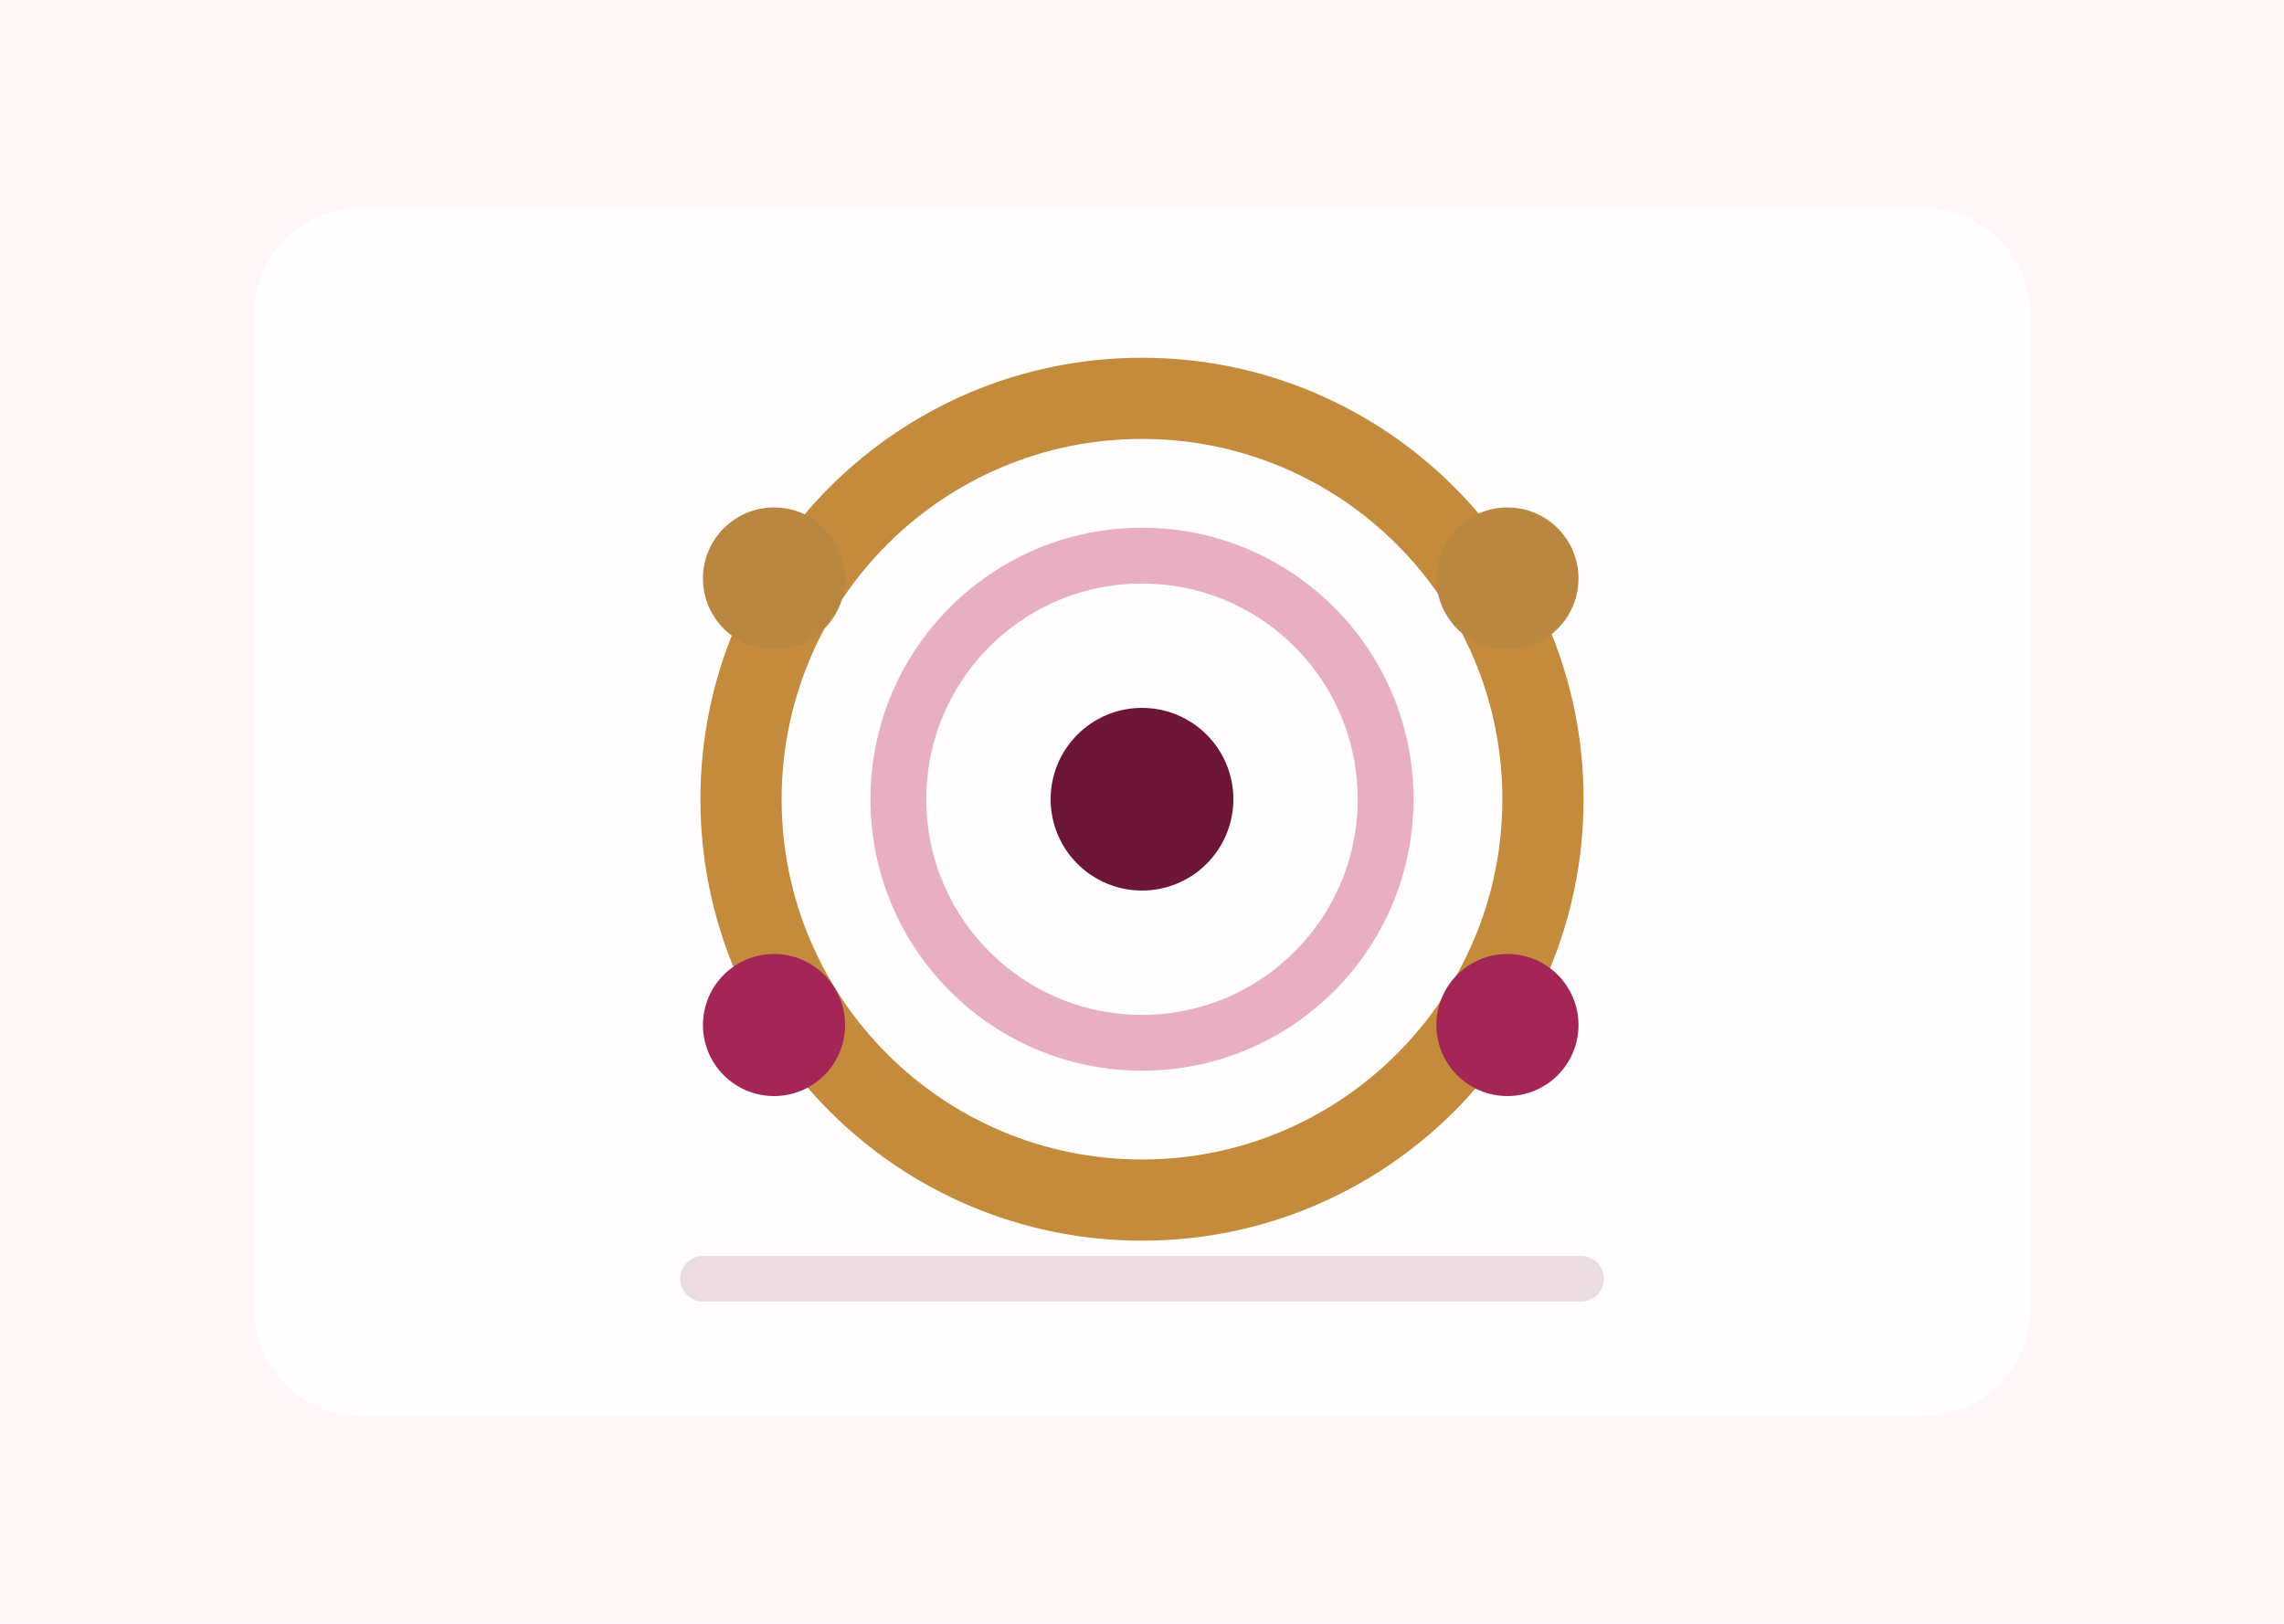
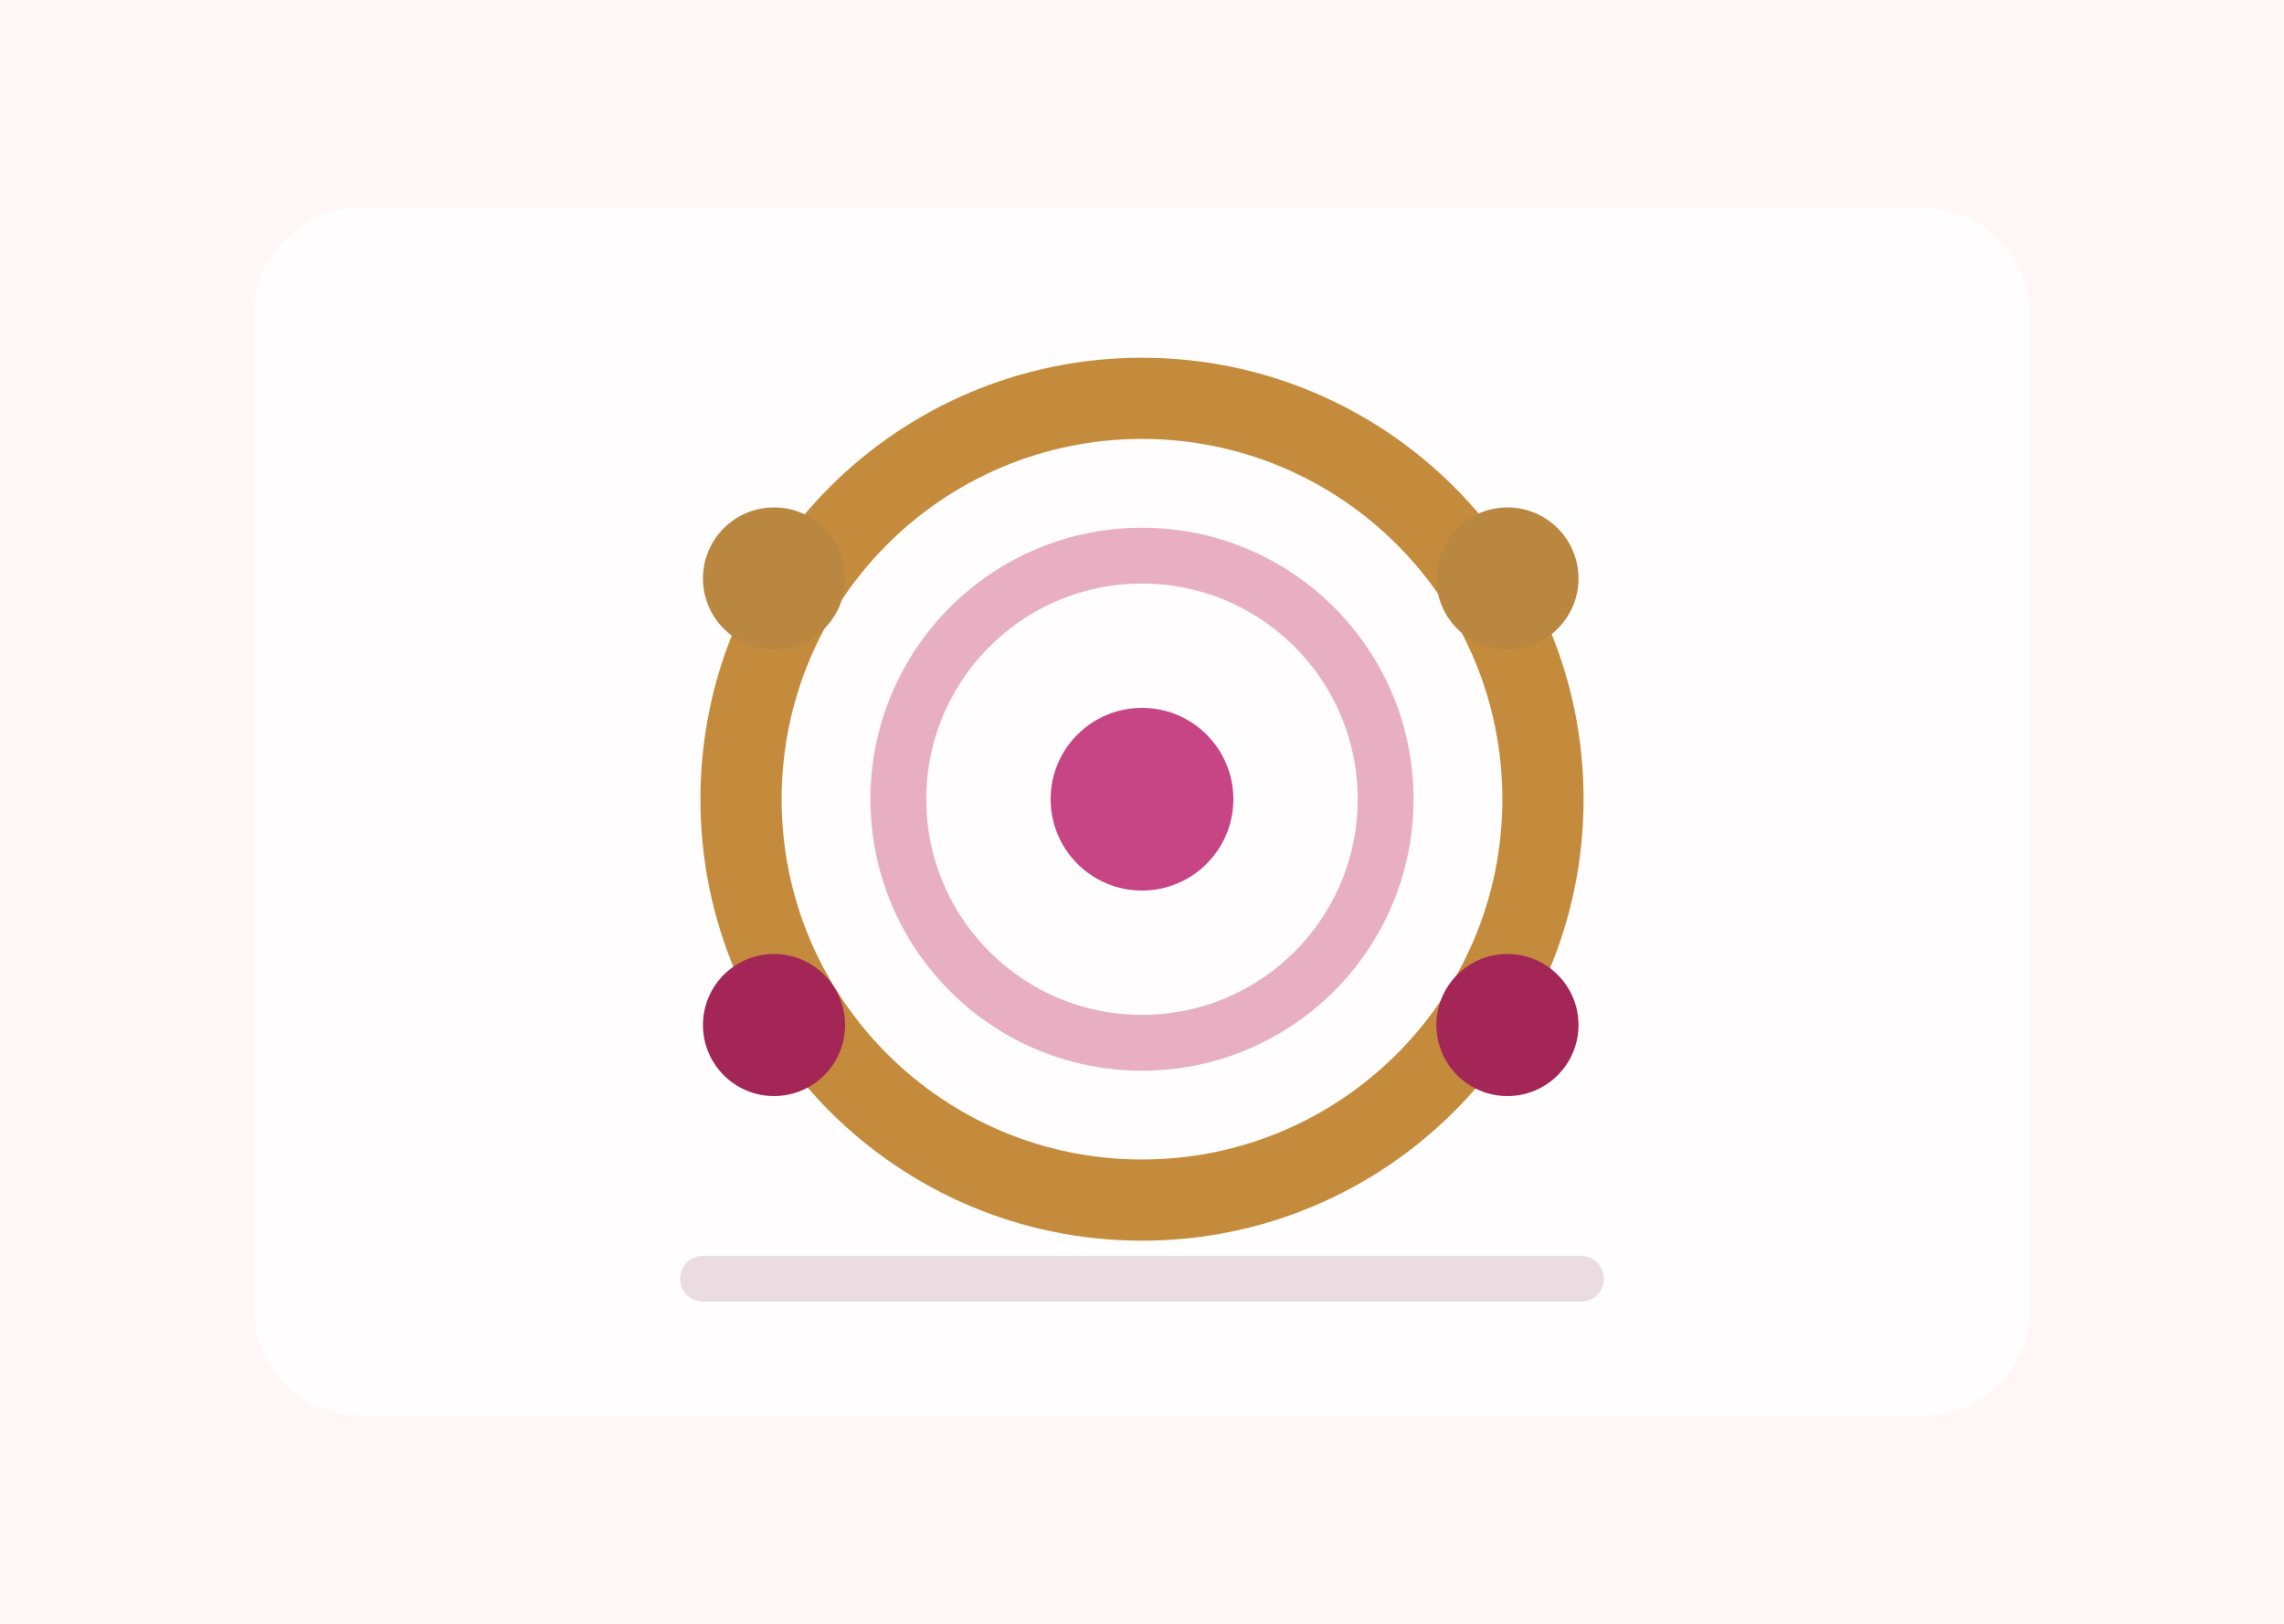
<svg xmlns="http://www.w3.org/2000/svg" width="900" height="640" viewBox="0 0 900 640" fill="none">
  <rect width="900" height="640" fill="#FFF6F8" />
  <rect x="100" y="82" width="700" height="476" rx="42" fill="#FFFDFD" />
  <circle cx="450" cy="315" r="158" stroke="#C58B3C" stroke-width="32" />
  <circle cx="450" cy="315" r="96" stroke="#E8AFC2" stroke-width="22" />
-   <circle cx="450" cy="315" r="36" fill="#6D1637" />
+   <circle cx="450" cy="315" r="36" fill="#C74485" />
  <circle cx="305" cy="228" r="28" fill="#B9873F" />
  <circle cx="594" cy="228" r="28" fill="#B9873F" />
  <circle cx="305" cy="404" r="28" fill="#A32656" />
  <circle cx="594" cy="404" r="28" fill="#A32656" />
  <path d="M277 504H623" stroke="#EADCE1" stroke-width="18" stroke-linecap="round" />
</svg>
